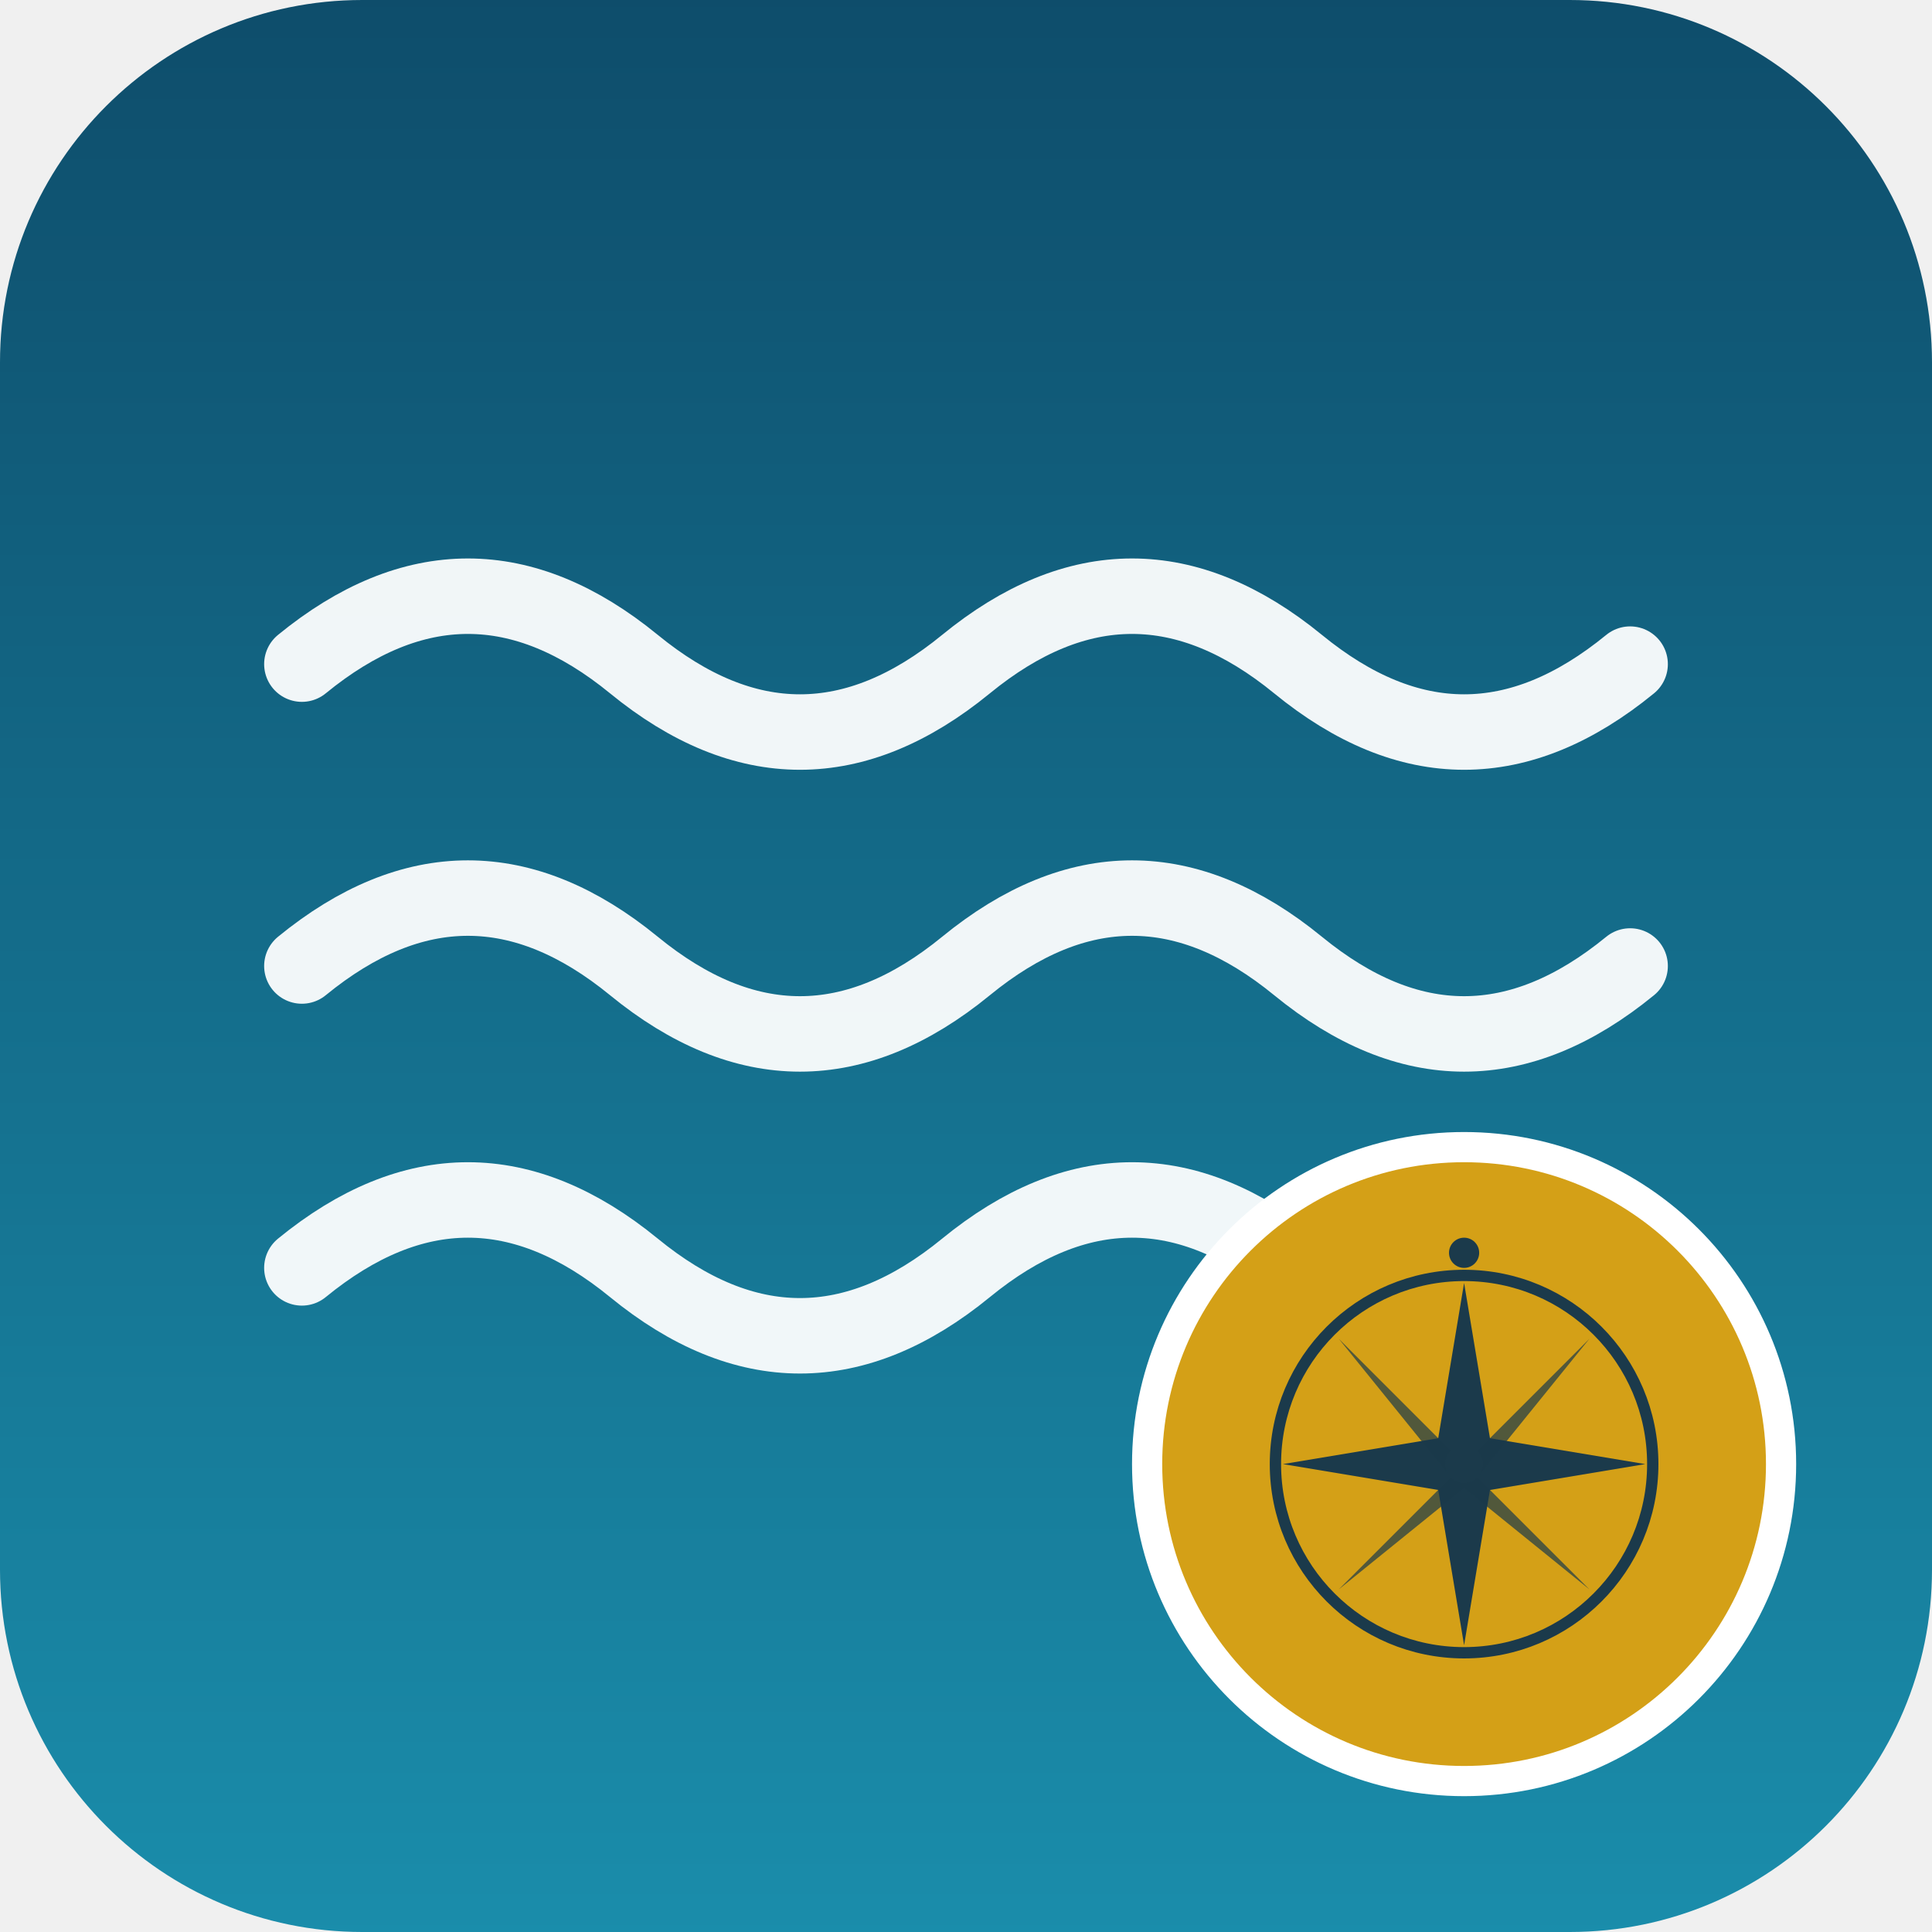
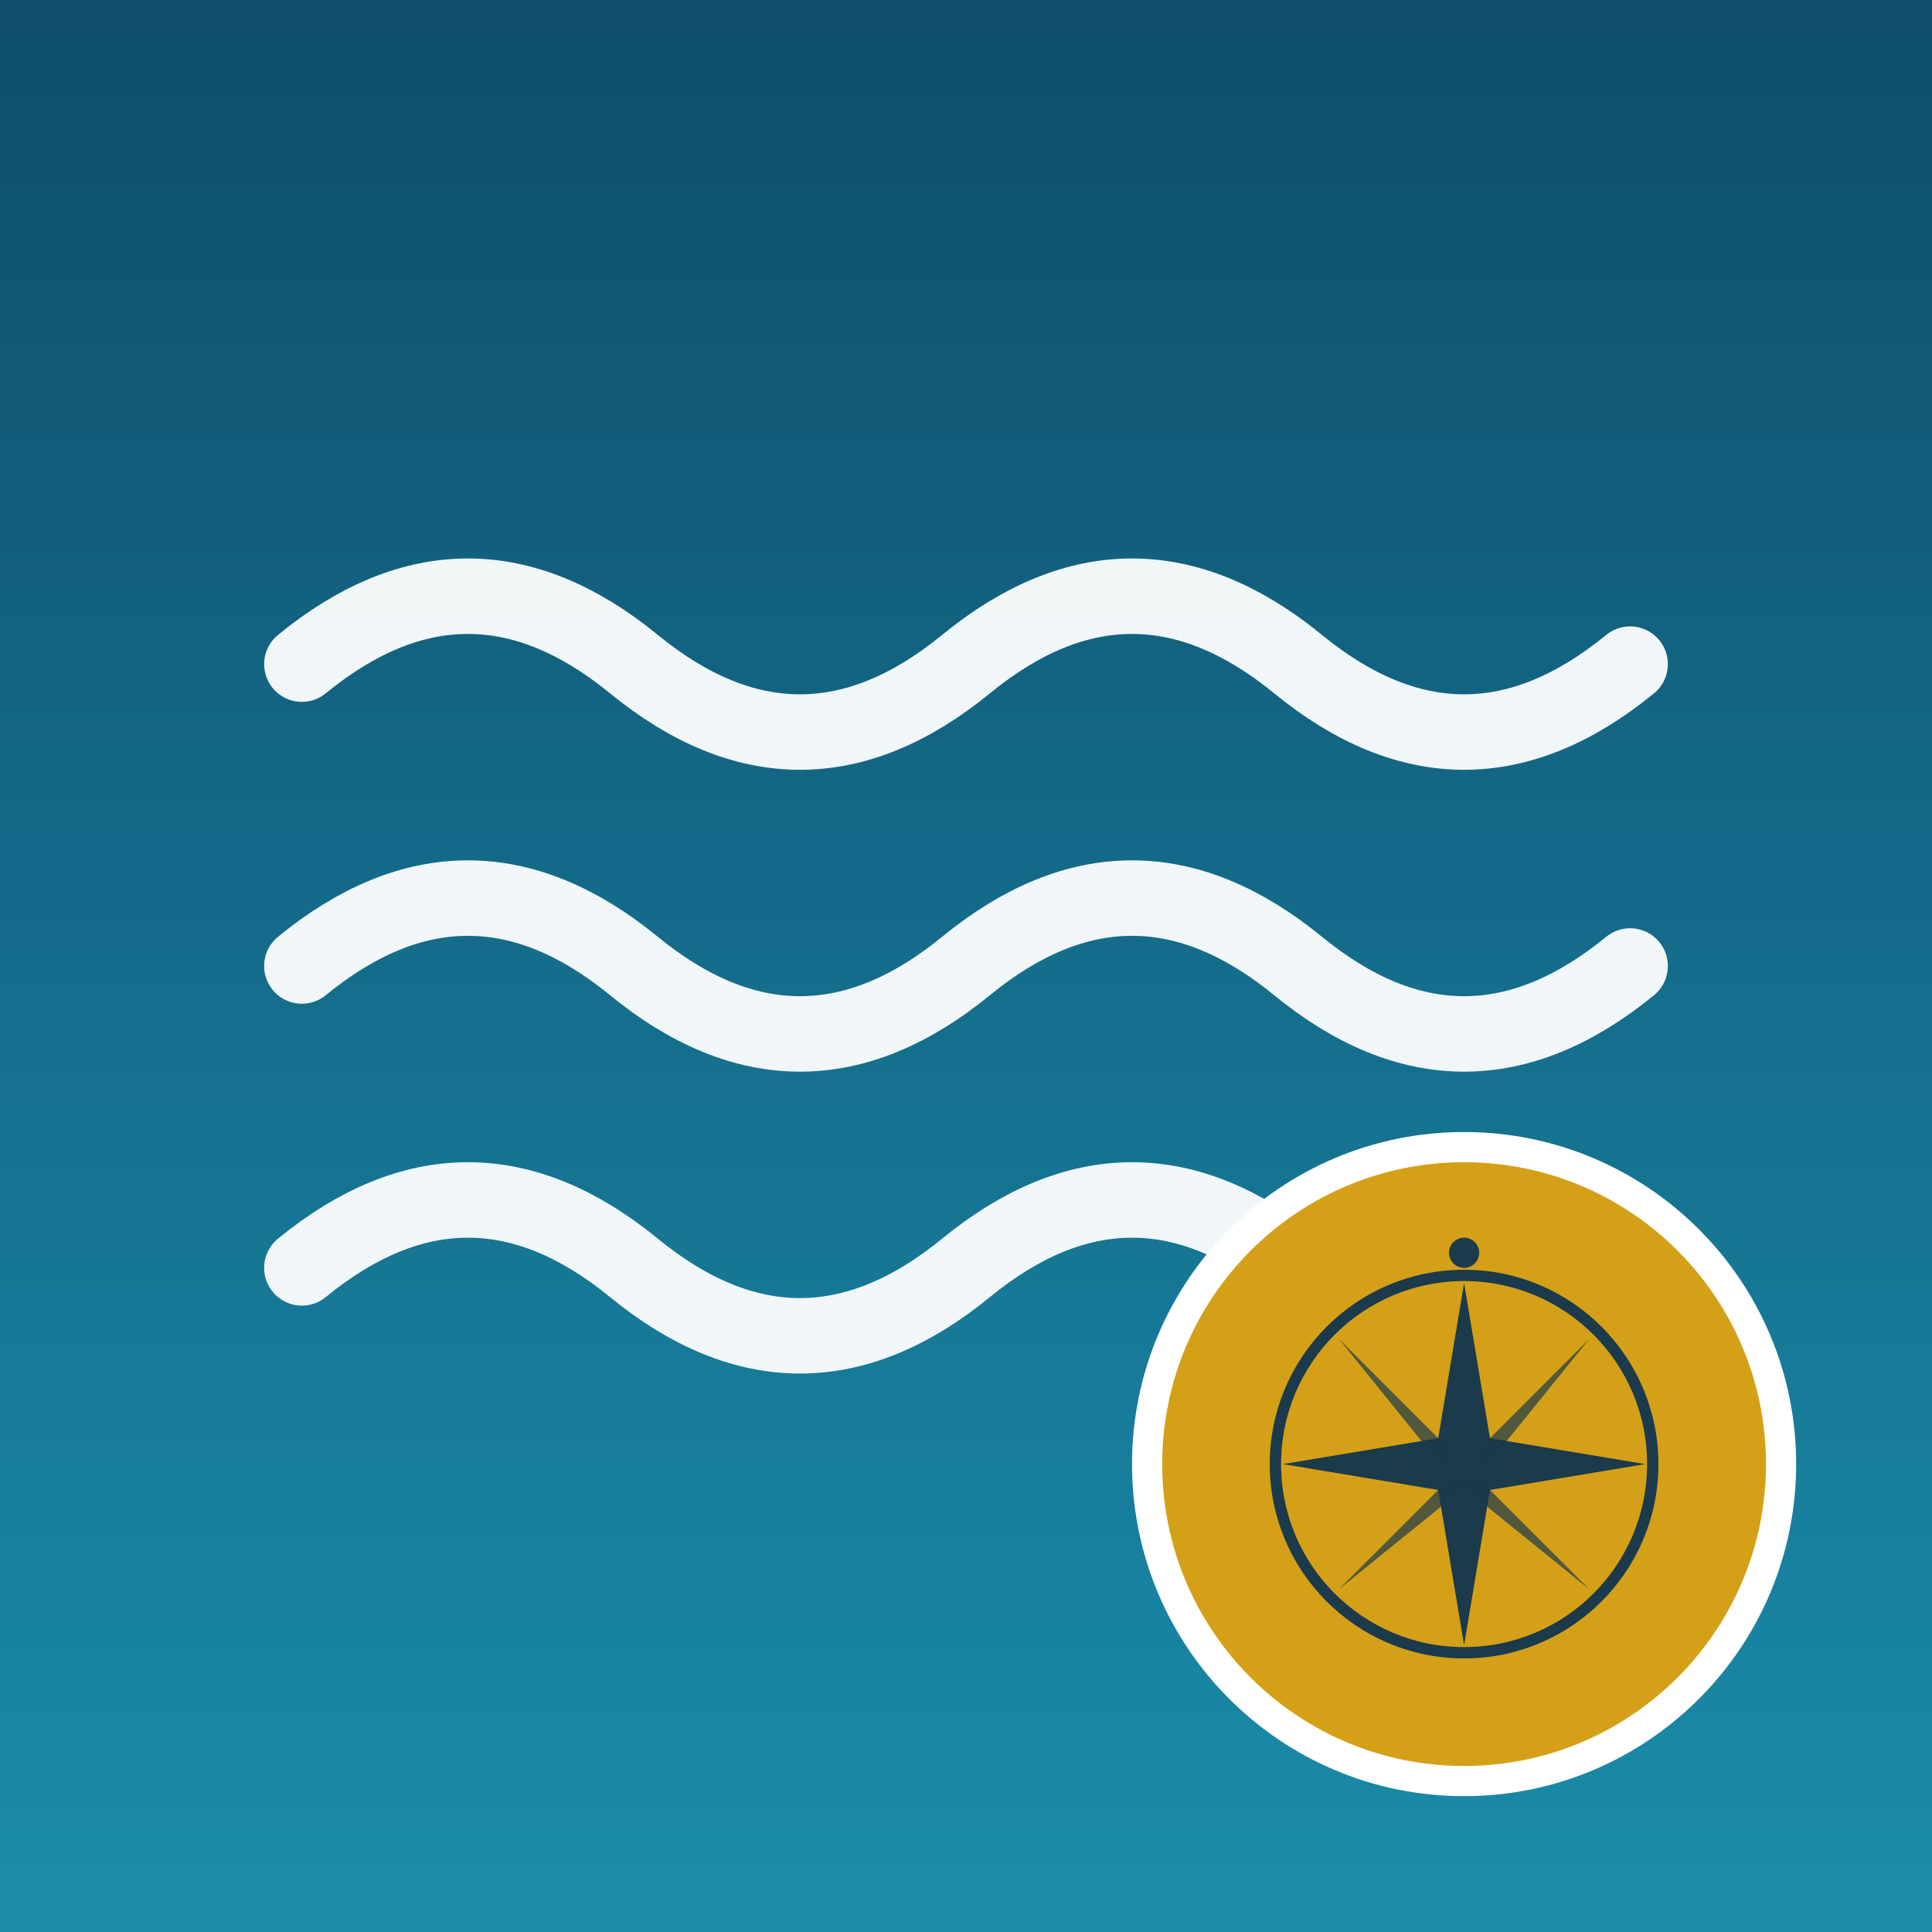
<svg xmlns="http://www.w3.org/2000/svg" viewBox="0 0 512 512" width="512" height="512" role="img" aria-label="Open Binnacle app icon">
  <defs>
    <linearGradient id="bg" x1="0" y1="0" x2="0" y2="1">
      <stop offset="0" stop-color="#0E4D6B" />
      <stop offset="1" stop-color="#1A8DAB" />
    </linearGradient>
  </defs>
-   <rect width="512" height="512" rx="96" ry="96" fill="url(#bg)" />
+   <rect width="512" height="512" fill="url(#bg)" />
  <g fill="none" stroke="#FFFFFF" stroke-width="20" stroke-linecap="round" stroke-linejoin="round" opacity="0.94">
    <path d="M 80,176 q 44,-36 88,0 t 88,0 t 88,0 t 88,0" />
    <path d="M 80,256 q 44,-36 88,0 t 88,0 t 88,0 t 88,0" />
    <path d="M 80,336 q 44,-36 88,0 t 88,0 t 88,0 t 88,0" />
  </g>
  <circle cx="388" cy="388" r="84" fill="#D4A017" stroke="#FFFFFF" stroke-width="8" />
  <g fill="#1B3A4B" stroke="none">
    <polygon points="388,340 380,388 396,388" />
    <polygon points="436,388 388,380 388,396" />
    <polygon points="388,436 380,388 396,388" />
    <polygon points="340,388 388,380 388,396" />
  </g>
  <g fill="#1B3A4B" fill-opacity="0.7" stroke="none">
    <polygon points="421.2,354.8 384.5,391.5 391.5,391.5" />
    <polygon points="421.2,421.2 384.5,384.5 384.5,391.5" />
    <polygon points="354.8,421.2 391.5,384.5 391.5,391.5" />
    <polygon points="354.8,354.8 391.5,391.5 384.5,391.5" />
  </g>
  <circle cx="388" cy="388" r="50" fill="none" stroke="#1B3A4B" stroke-width="3" />
  <circle cx="388" cy="388" r="5" fill="#1B3A4B" />
  <circle cx="388" cy="332" r="4" fill="#1B3A4B" />
</svg>
